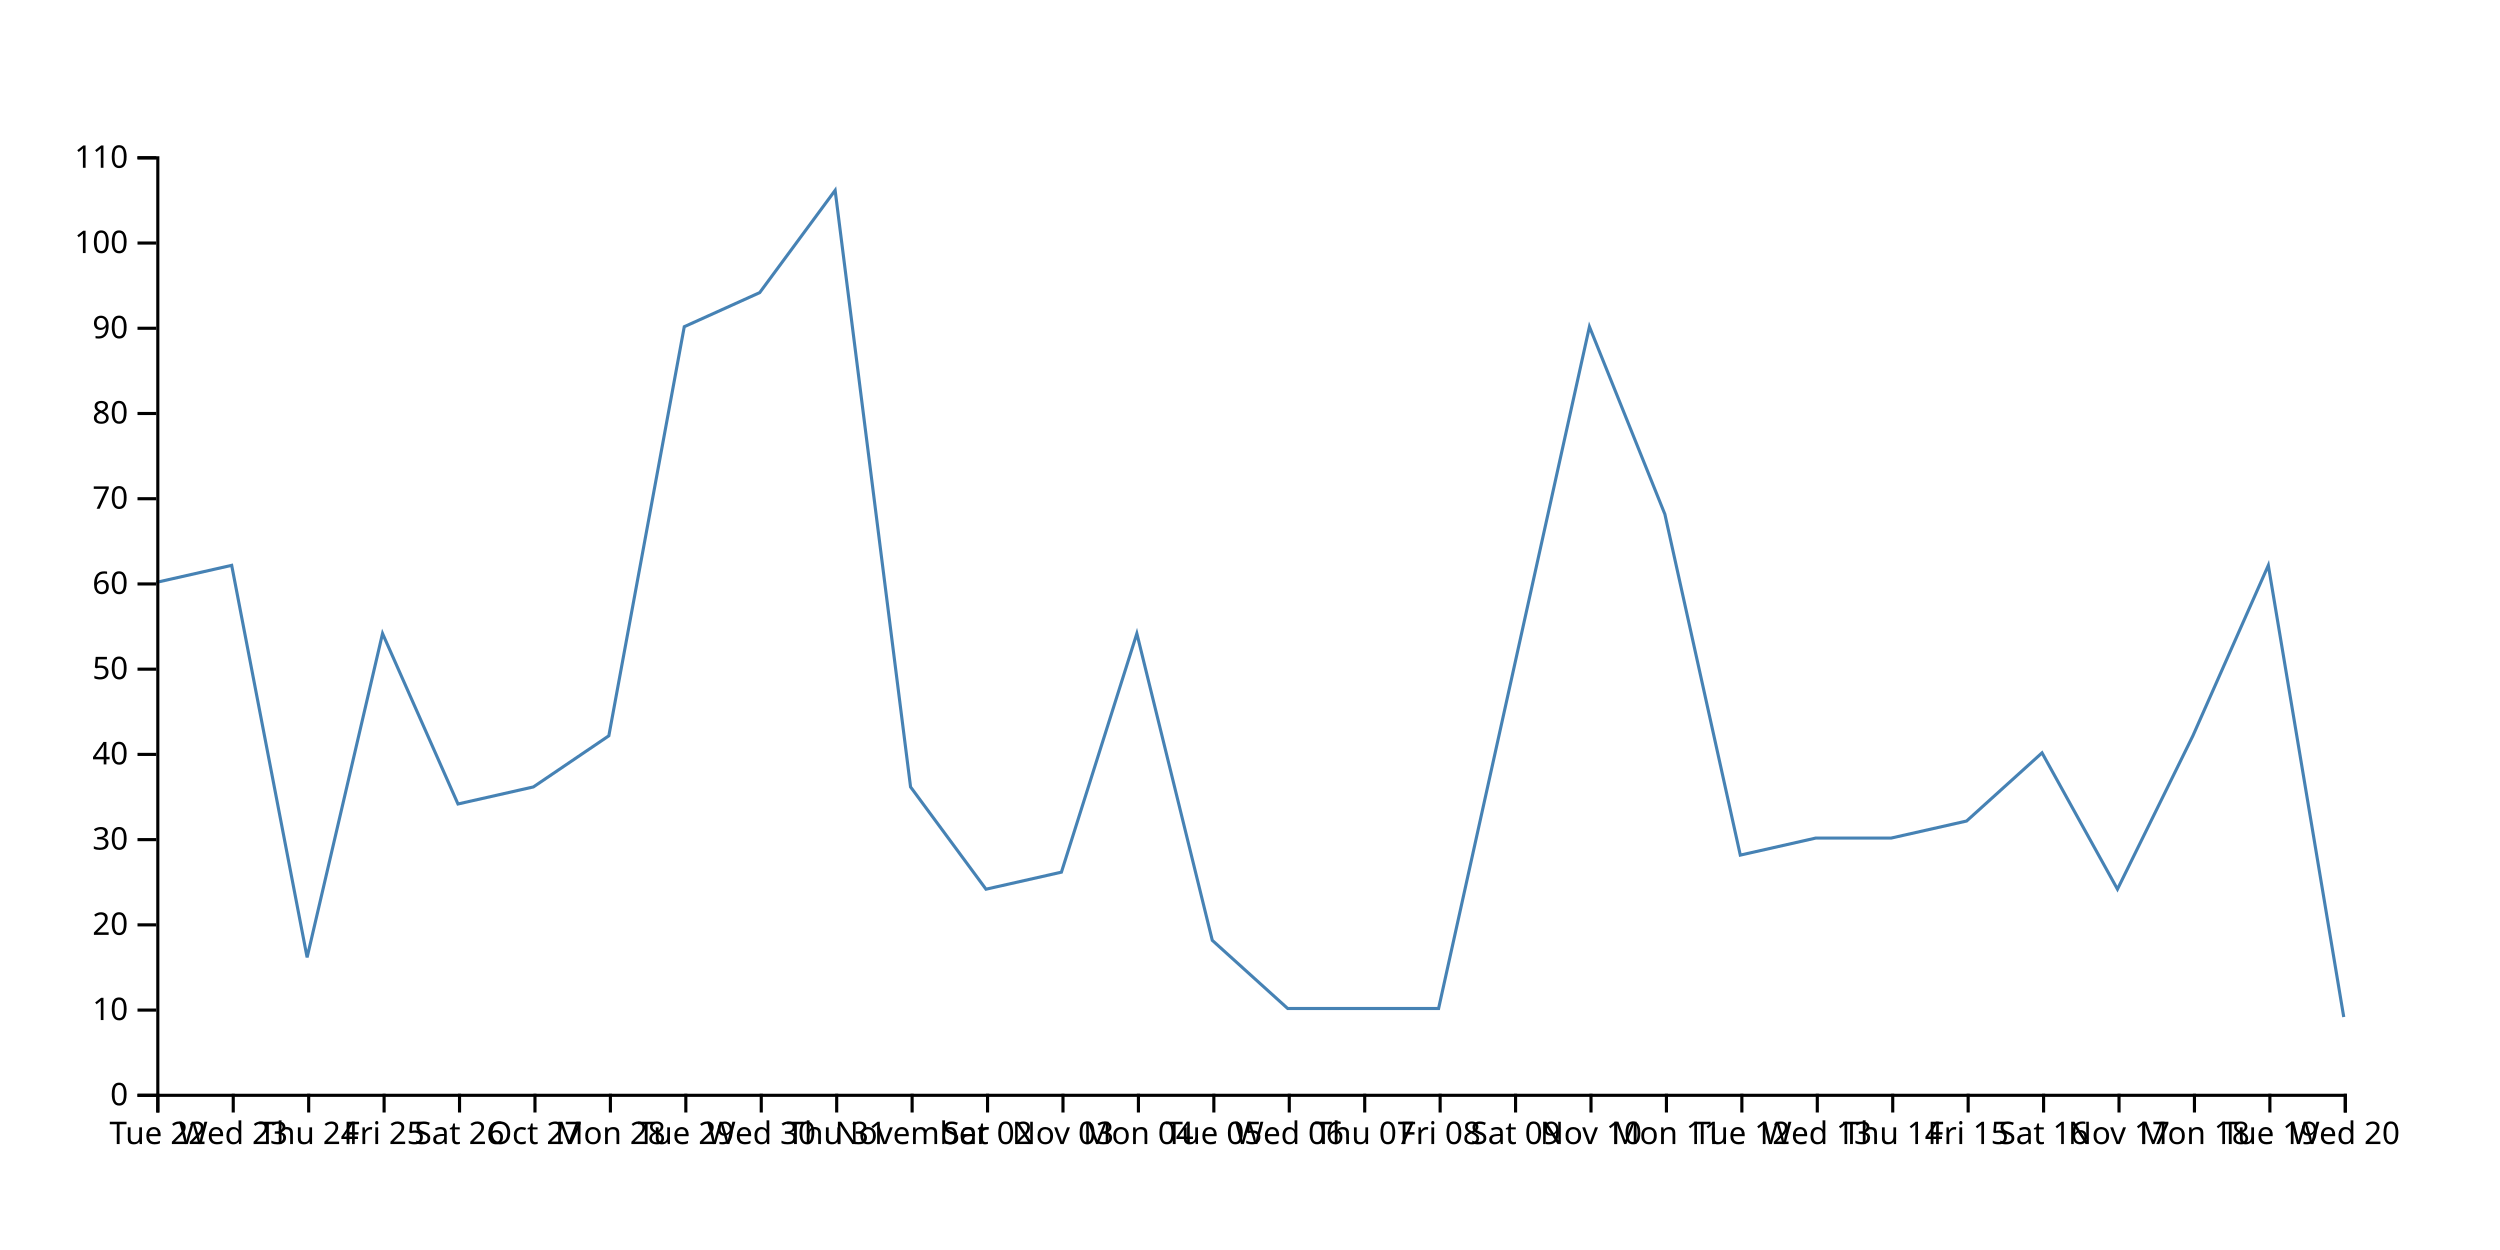
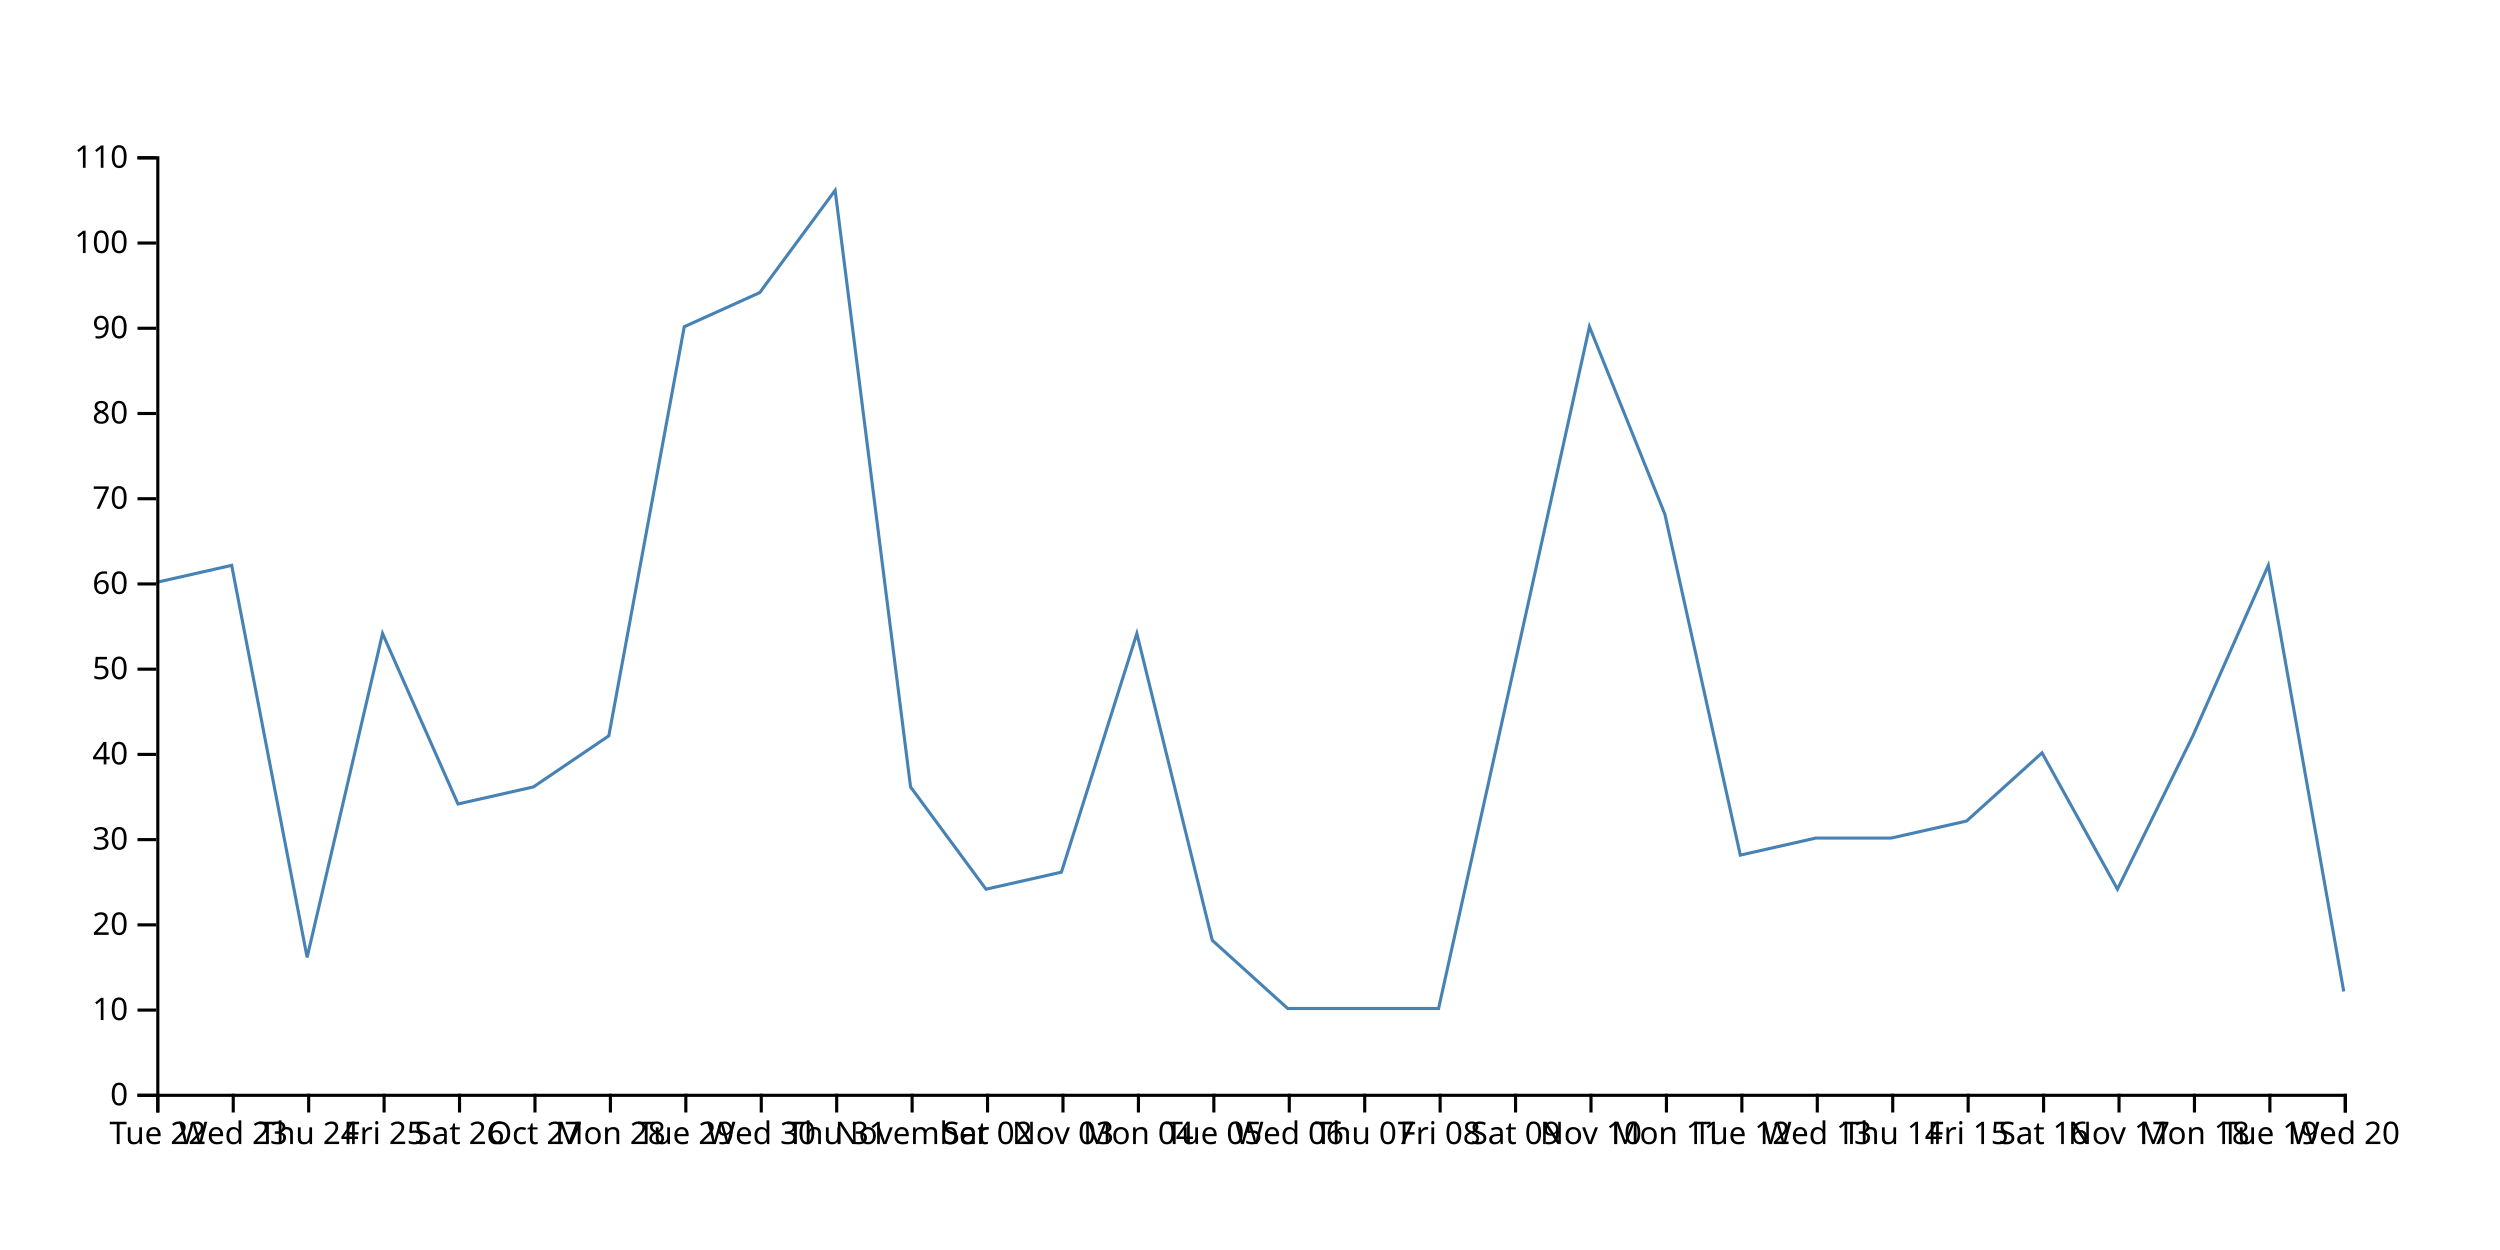
<svg xmlns="http://www.w3.org/2000/svg" width="800" height="400">
-   <path d="M750,325.455L725.862,180.909L701.724,235.455L677.586,284.545L653.448,240.909L629.31,262.727L605.172,268.182L581.034,268.182L556.897,273.636L532.759,164.545L508.621,104.545L484.483,213.636L460.345,322.727L436.207,322.727L412.069,322.727L387.931,300.909L363.793,202.727L339.655,279.091L315.517,284.545L291.379,251.818L267.241,60.909L243.103,93.636L218.966,104.545L194.828,235.455L170.69,251.818L146.552,257.273L122.414,202.727L98.276,306.364L74.138,180.909L50,186.364" fill="none" stroke="steelblue" />
+   <path d="M750,317.273L725.862,180.909L701.724,235.455L677.586,284.545L653.448,240.909L629.31,262.727L605.172,268.182L581.034,268.182L556.897,273.636L532.759,164.545L508.621,104.545L484.483,213.636L460.345,322.727L436.207,322.727L412.069,322.727L387.931,300.909L363.793,202.727L339.655,279.091L315.517,284.545L291.379,251.818L267.241,60.909L243.103,93.636L218.966,104.545L194.828,235.455L170.69,251.818L146.552,257.273L122.414,202.727L98.276,306.364L74.138,180.909L50,186.364" fill="none" stroke="steelblue" />
  <g transform="translate(0,350)" fill="none" font-size="10" font-family="sans-serif" text-anchor="middle">
    <path class="domain" stroke="currentColor" d="M50.5,6V0.5H750.5V6" />
    <g class="tick" opacity="1" transform="translate(50.5,0)">
      <line stroke="currentColor" y2="6" />
      <text fill="currentColor" y="9" dy="0.71em">Tue 22</text>
    </g>
    <g class="tick" opacity="1" transform="translate(74.63793,0)">
      <line stroke="currentColor" y2="6" />
      <text fill="currentColor" y="9" dy="0.71em">Wed 23</text>
    </g>
    <g class="tick" opacity="1" transform="translate(98.77586,0)">
      <line stroke="currentColor" y2="6" />
      <text fill="currentColor" y="9" dy="0.71em">Thu 24</text>
    </g>
    <g class="tick" opacity="1" transform="translate(122.9138,0)">
      <line stroke="currentColor" y2="6" />
      <text fill="currentColor" y="9" dy="0.71em">Fri 25</text>
    </g>
    <g class="tick" opacity="1" transform="translate(147.0517,0)">
      <line stroke="currentColor" y2="6" />
      <text fill="currentColor" y="9" dy="0.71em">Sat 26</text>
    </g>
    <g class="tick" opacity="1" transform="translate(171.1897,0)">
      <line stroke="currentColor" y2="6" />
      <text fill="currentColor" y="9" dy="0.71em">Oct 27</text>
    </g>
    <g class="tick" opacity="1" transform="translate(195.3276,0)">
      <line stroke="currentColor" y2="6" />
      <text fill="currentColor" y="9" dy="0.71em">Mon 28</text>
    </g>
    <g class="tick" opacity="1" transform="translate(219.4655,0)">
      <line stroke="currentColor" y2="6" />
      <text fill="currentColor" y="9" dy="0.71em">Tue 29</text>
    </g>
    <g class="tick" opacity="1" transform="translate(243.6034,0)">
      <line stroke="currentColor" y2="6" />
      <text fill="currentColor" y="9" dy="0.71em">Wed 30</text>
    </g>
    <g class="tick" opacity="1" transform="translate(267.7414,0)">
      <line stroke="currentColor" y2="6" />
      <text fill="currentColor" y="9" dy="0.71em">Thu 31</text>
    </g>
    <g class="tick" opacity="1" transform="translate(291.8793,0)">
      <line stroke="currentColor" y2="6" />
      <text fill="currentColor" y="9" dy="0.71em">November</text>
    </g>
    <g class="tick" opacity="1" transform="translate(316.0172,0)">
      <line stroke="currentColor" y2="6" />
      <text fill="currentColor" y="9" dy="0.71em">Sat 02</text>
    </g>
    <g class="tick" opacity="1" transform="translate(340.1552,0)">
      <line stroke="currentColor" y2="6" />
      <text fill="currentColor" y="9" dy="0.71em">Nov 03</text>
    </g>
    <g class="tick" opacity="1" transform="translate(364.2931,0)">
      <line stroke="currentColor" y2="6" />
      <text fill="currentColor" y="9" dy="0.71em">Mon 04</text>
    </g>
    <g class="tick" opacity="1" transform="translate(388.431,0)">
      <line stroke="currentColor" y2="6" />
      <text fill="currentColor" y="9" dy="0.71em">Tue 05</text>
    </g>
    <g class="tick" opacity="1" transform="translate(412.569,0)">
      <line stroke="currentColor" y2="6" />
      <text fill="currentColor" y="9" dy="0.71em">Wed 06</text>
    </g>
    <g class="tick" opacity="1" transform="translate(436.7069,0)">
      <line stroke="currentColor" y2="6" />
      <text fill="currentColor" y="9" dy="0.71em">Thu 07</text>
    </g>
    <g class="tick" opacity="1" transform="translate(460.8448,0)">
      <line stroke="currentColor" y2="6" />
      <text fill="currentColor" y="9" dy="0.71em">Fri 08</text>
    </g>
    <g class="tick" opacity="1" transform="translate(484.9828,0)">
      <line stroke="currentColor" y2="6" />
      <text fill="currentColor" y="9" dy="0.71em">Sat 09</text>
    </g>
    <g class="tick" opacity="1" transform="translate(509.1207,0)">
      <line stroke="currentColor" y2="6" />
      <text fill="currentColor" y="9" dy="0.71em">Nov 10</text>
    </g>
    <g class="tick" opacity="1" transform="translate(533.2586,0)">
      <line stroke="currentColor" y2="6" />
      <text fill="currentColor" y="9" dy="0.71em">Mon 11</text>
    </g>
    <g class="tick" opacity="1" transform="translate(557.3966,0)">
      <line stroke="currentColor" y2="6" />
      <text fill="currentColor" y="9" dy="0.71em">Tue 12</text>
    </g>
    <g class="tick" opacity="1" transform="translate(581.5345,0)">
      <line stroke="currentColor" y2="6" />
      <text fill="currentColor" y="9" dy="0.71em">Wed 13</text>
    </g>
    <g class="tick" opacity="1" transform="translate(605.6724,0)">
      <line stroke="currentColor" y2="6" />
      <text fill="currentColor" y="9" dy="0.71em">Thu 14</text>
    </g>
    <g class="tick" opacity="1" transform="translate(629.8103,0)">
      <line stroke="currentColor" y2="6" />
      <text fill="currentColor" y="9" dy="0.71em">Fri 15</text>
    </g>
    <g class="tick" opacity="1" transform="translate(653.9483,0)">
      <line stroke="currentColor" y2="6" />
      <text fill="currentColor" y="9" dy="0.71em">Sat 16</text>
    </g>
    <g class="tick" opacity="1" transform="translate(678.0862,0)">
      <line stroke="currentColor" y2="6" />
      <text fill="currentColor" y="9" dy="0.71em">Nov 17</text>
    </g>
    <g class="tick" opacity="1" transform="translate(702.2241,0)">
      <line stroke="currentColor" y2="6" />
      <text fill="currentColor" y="9" dy="0.71em">Mon 18</text>
    </g>
    <g class="tick" opacity="1" transform="translate(726.3621,0)">
      <line stroke="currentColor" y2="6" />
      <text fill="currentColor" y="9" dy="0.71em">Tue 19</text>
    </g>
    <g class="tick" opacity="1" transform="translate(750.5,0)">
      <line stroke="currentColor" y2="6" />
      <text fill="currentColor" y="9" dy="0.71em">Wed 20</text>
    </g>
  </g>
  <g transform="translate(50,0)" fill="none" font-size="10" font-family="sans-serif" text-anchor="end">
    <path class="domain" stroke="currentColor" d="M-6,350.5H0.5V50.5H-6" />
    <g class="tick" opacity="1" transform="translate(0,350.5)">
      <line stroke="currentColor" x2="-6" />
      <text fill="currentColor" x="-9" dy="0.32em">0</text>
    </g>
    <g class="tick" opacity="1" transform="translate(0,323.2273)">
      <line stroke="currentColor" x2="-6" />
      <text fill="currentColor" x="-9" dy="0.32em">10</text>
    </g>
    <g class="tick" opacity="1" transform="translate(0,295.9545)">
      <line stroke="currentColor" x2="-6" />
      <text fill="currentColor" x="-9" dy="0.32em">20</text>
    </g>
    <g class="tick" opacity="1" transform="translate(0,268.6818)">
      <line stroke="currentColor" x2="-6" />
      <text fill="currentColor" x="-9" dy="0.32em">30</text>
    </g>
    <g class="tick" opacity="1" transform="translate(0,241.4091)">
      <line stroke="currentColor" x2="-6" />
      <text fill="currentColor" x="-9" dy="0.32em">40</text>
    </g>
    <g class="tick" opacity="1" transform="translate(0,214.1364)">
      <line stroke="currentColor" x2="-6" />
      <text fill="currentColor" x="-9" dy="0.32em">50</text>
    </g>
    <g class="tick" opacity="1" transform="translate(0,186.8636)">
      <line stroke="currentColor" x2="-6" />
      <text fill="currentColor" x="-9" dy="0.32em">60</text>
    </g>
    <g class="tick" opacity="1" transform="translate(0,159.5909)">
      <line stroke="currentColor" x2="-6" />
      <text fill="currentColor" x="-9" dy="0.32em">70</text>
    </g>
    <g class="tick" opacity="1" transform="translate(0,132.3182)">
      <line stroke="currentColor" x2="-6" />
      <text fill="currentColor" x="-9" dy="0.32em">80</text>
    </g>
    <g class="tick" opacity="1" transform="translate(0,105.0455)">
      <line stroke="currentColor" x2="-6" />
      <text fill="currentColor" x="-9" dy="0.32em">90</text>
    </g>
    <g class="tick" opacity="1" transform="translate(0,77.77273)">
      <line stroke="currentColor" x2="-6" />
      <text fill="currentColor" x="-9" dy="0.32em">100</text>
    </g>
    <g class="tick" opacity="1" transform="translate(0,50.5)">
      <line stroke="currentColor" x2="-6" />
      <text fill="currentColor" x="-9" dy="0.32em">110</text>
    </g>
  </g>
</svg>
